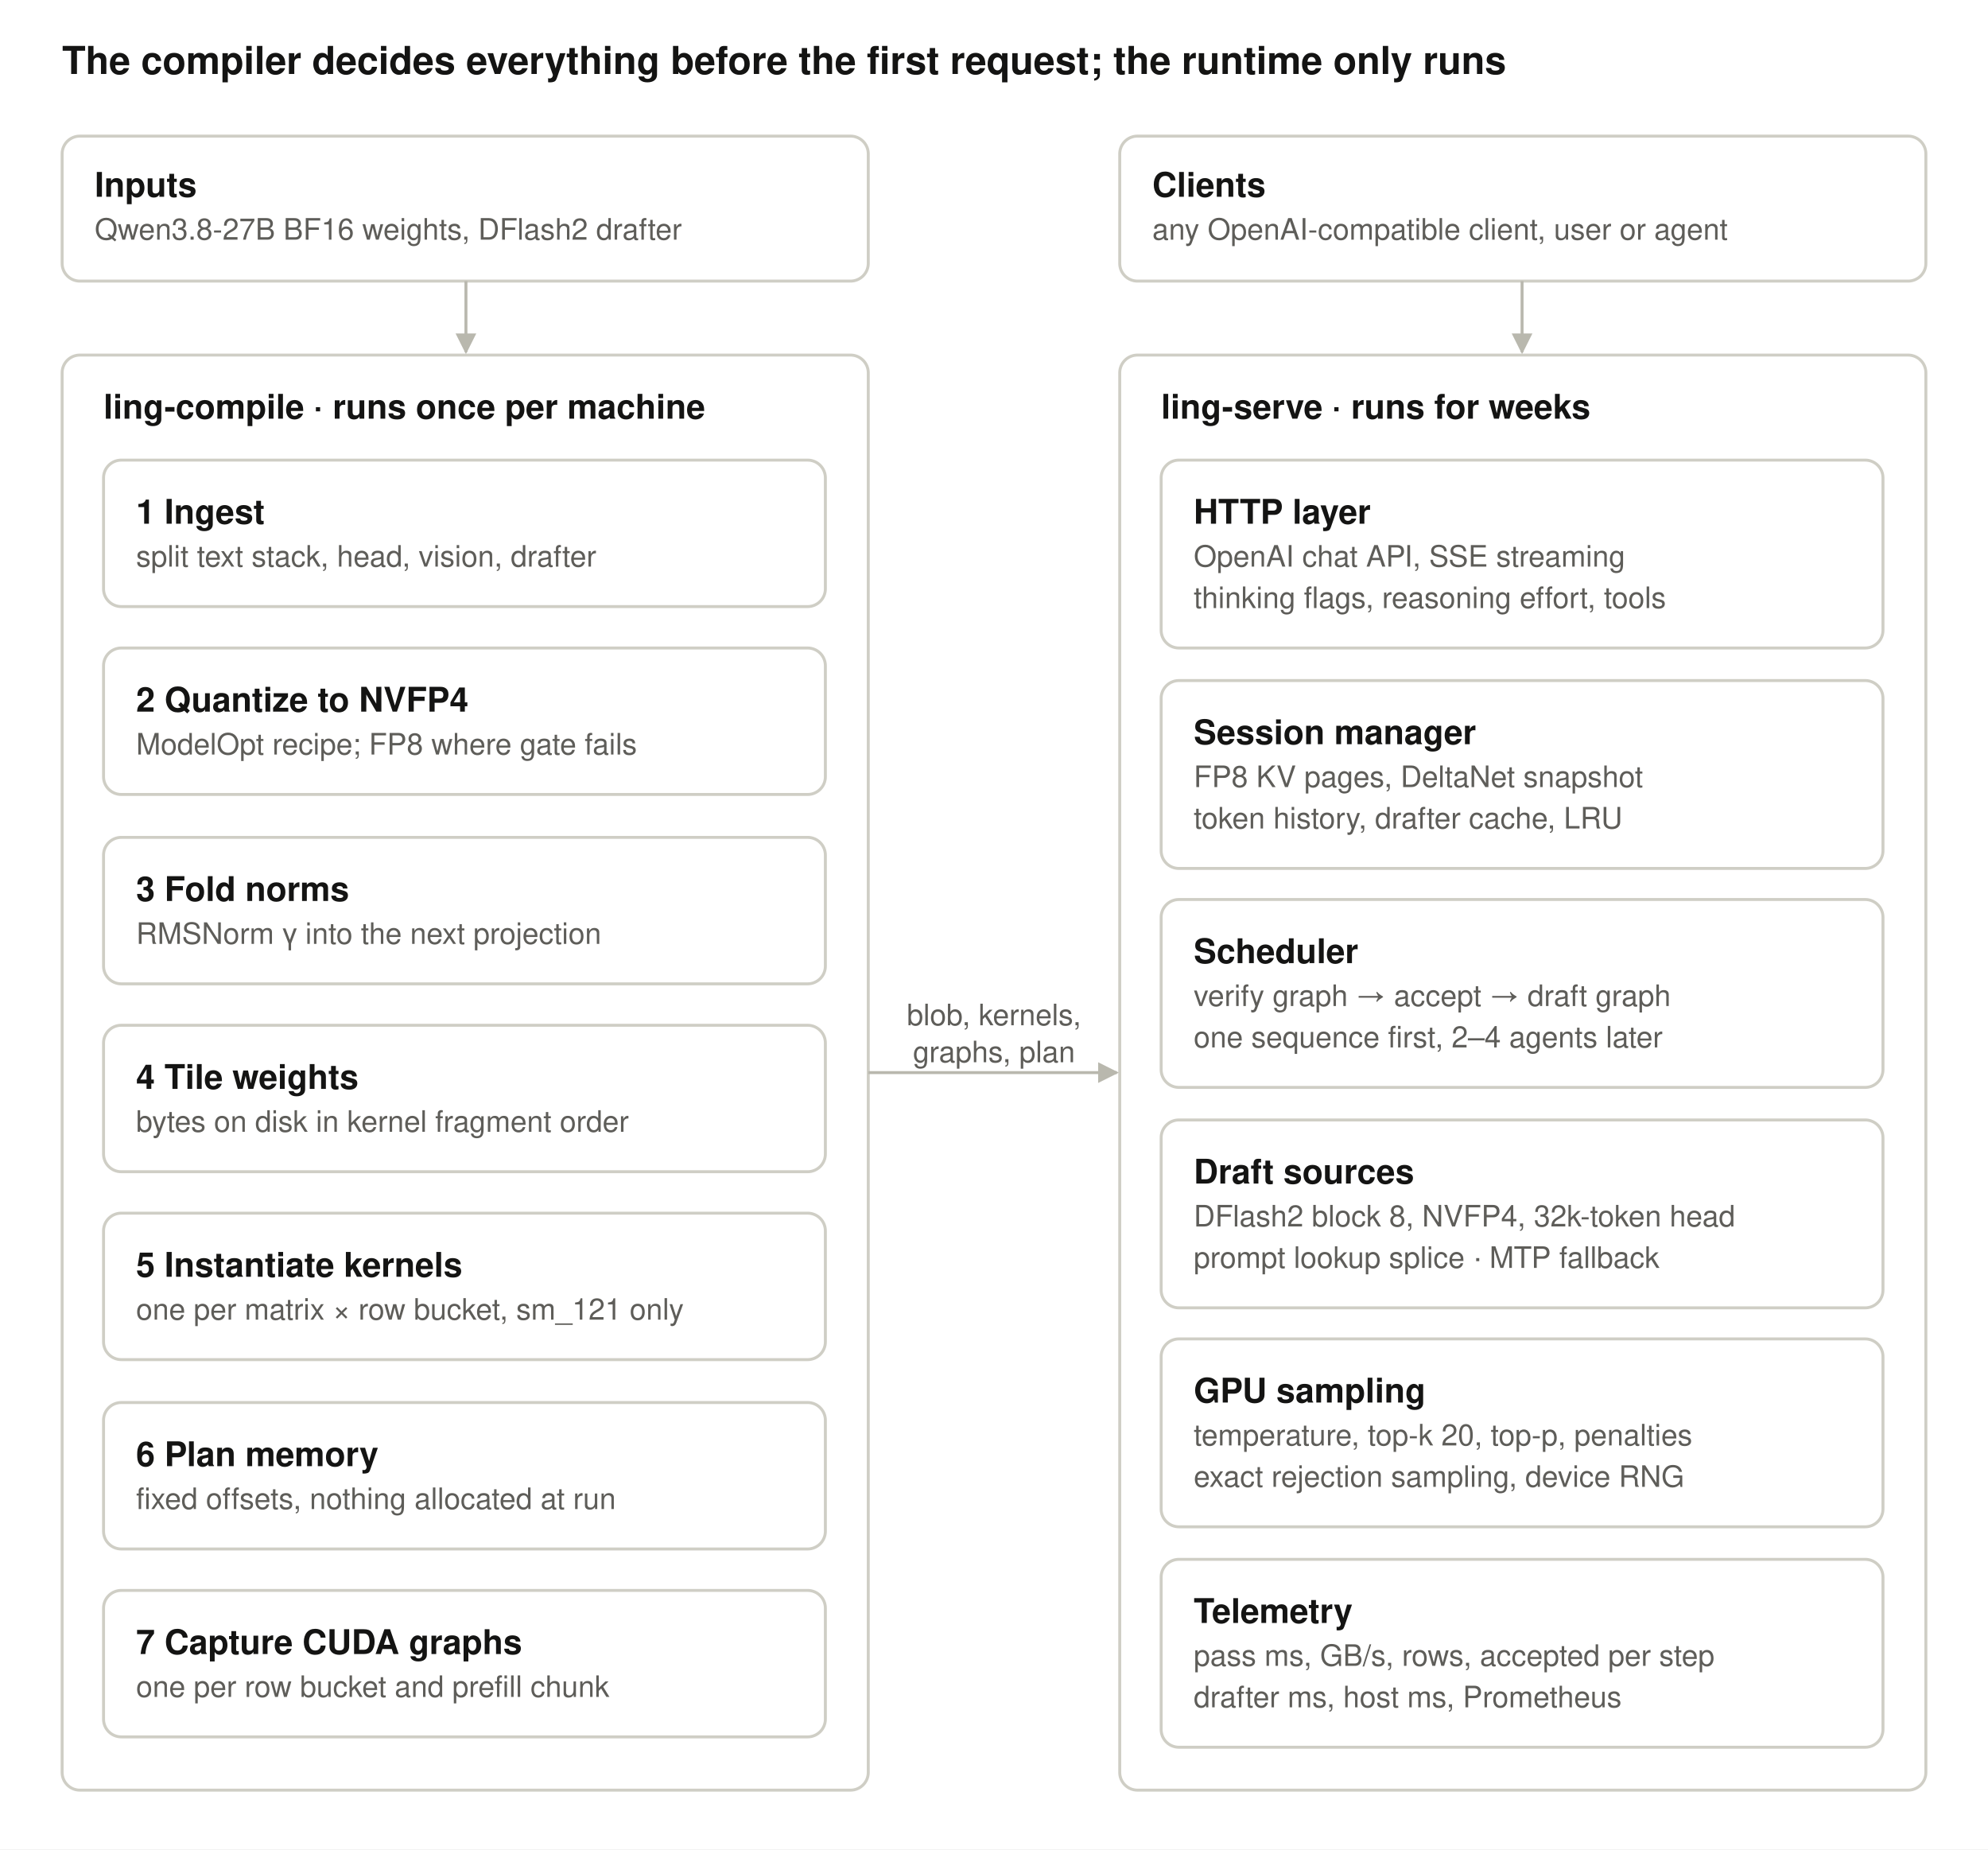
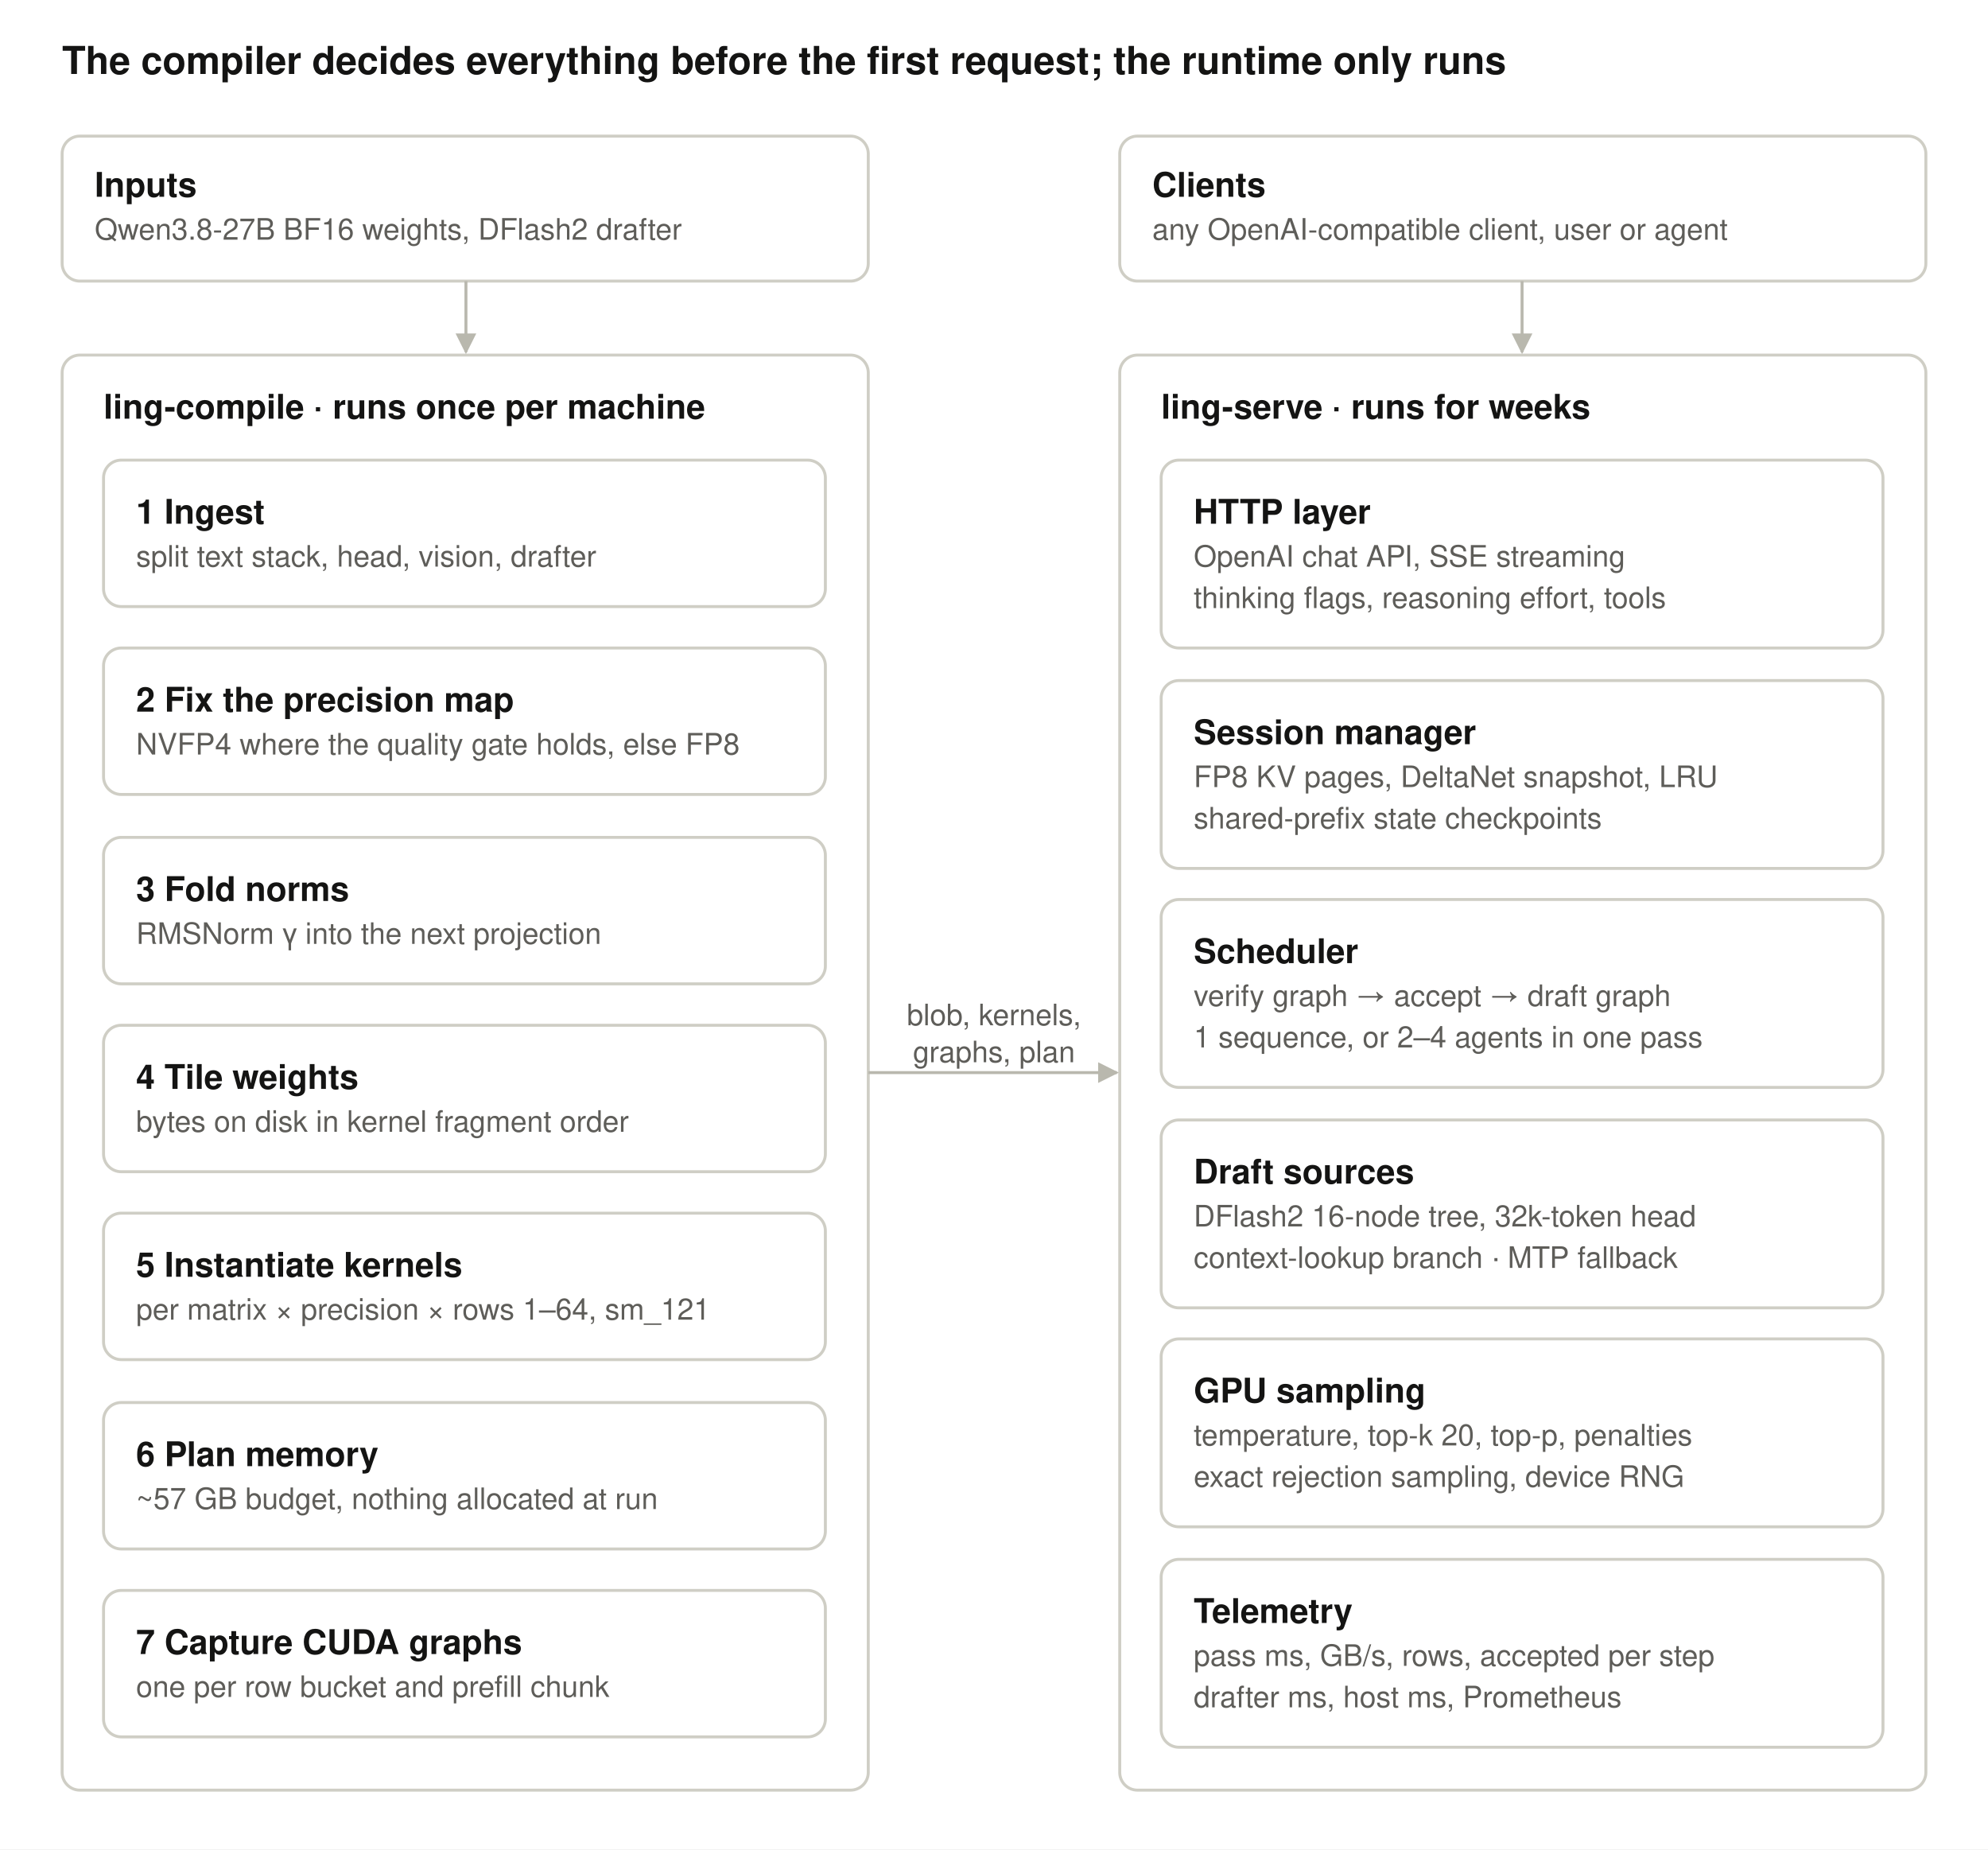
<svg xmlns="http://www.w3.org/2000/svg" width="1344" height="1250" viewBox="0 0 1344 1250" font-family="-apple-system, BlinkMacSystemFont, 'Segoe UI', Helvetica, Arial, sans-serif">
  <defs>
    <marker id="arrow" viewBox="0 0 10 10" refX="9" refY="5" markerWidth="7" markerHeight="7" orient="auto-start-reverse">
      <path d="M0,0 L10,5 L0,10 z" fill="#b9b8ae" />
    </marker>
  </defs>
  <style>
    .box { fill: #ffffff; stroke: #cfcec5; stroke-width: 2; }
    .h { font-size: 23px; font-weight: 600; fill: #141413; }
    .t { font-size: 20px; fill: #5e5d59; }
    .line { stroke: #b9b8ae; stroke-width: 2; fill: none; }
  </style>
  <rect x="0" y="0" width="1344" height="1250" fill="#ffffff" />
  <text x="42" y="50" font-size="26" font-weight="600" fill="#141413">The compiler decides everything before the first request; the runtime only runs</text>
  <rect class="box" x="42" y="92" width="545" height="98" rx="12" />
  <text class="h" x="64" y="133">Inputs</text>
  <text class="t" x="64" y="162">Qwen3.8-27B BF16 weights, DFlash2 drafter</text>
  <rect class="box" x="757" y="92" width="545" height="98" rx="12" />
  <text class="h" x="779" y="133">Clients</text>
  <text class="t" x="779" y="162">any OpenAI-compatible client, user or agent</text>
  <path class="line" d="M315,190 V238" marker-end="url(#arrow)" />
  <path class="line" d="M1029,190 V238" marker-end="url(#arrow)" />
  <rect class="box" x="42" y="240" width="545" height="970" rx="12" />
  <rect class="box" x="757" y="240" width="545" height="970" rx="12" />
  <text class="h" x="70" y="283">ling-compile · runs once per machine</text>
  <text class="h" x="785" y="283">ling-serve · runs for weeks</text>
  <rect class="box" x="70" y="311" width="488" height="99" rx="12" />
  <text class="h" x="92" y="354">1 Ingest</text>
  <text class="t" x="92" y="383">split text stack, head, vision, drafter</text>
  <rect class="box" x="70" y="438" width="488" height="99" rx="12" />
-   <text class="h" x="92" y="481">2 Quantize to NVFP4</text>
-   <text class="t" x="92" y="510">ModelOpt recipe; FP8 where gate fails</text>
+   <text class="h" x="92" y="481">2 Fix the precision map</text>
+   <text class="t" x="92" y="510">NVFP4 where the quality gate holds, else FP8</text>
  <rect class="box" x="70" y="566" width="488" height="99" rx="12" />
  <text class="h" x="92" y="609">3 Fold norms</text>
  <text class="t" x="92" y="638">RMSNorm γ into the next projection</text>
  <rect class="box" x="70" y="693" width="488" height="99" rx="12" />
  <text class="h" x="92" y="736">4 Tile weights</text>
  <text class="t" x="92" y="765">bytes on disk in kernel fragment order</text>
  <rect class="box" x="70" y="820" width="488" height="99" rx="12" />
  <text class="h" x="92" y="863">5 Instantiate kernels</text>
-   <text class="t" x="92" y="892">one per matrix × row bucket, sm_121 only</text>
+   <text class="t" x="92" y="892">per matrix × precision × rows 1–64, sm_121</text>
  <rect class="box" x="70" y="948" width="488" height="99" rx="12" />
  <text class="h" x="92" y="991">6 Plan memory</text>
-   <text class="t" x="92" y="1020">fixed offsets, nothing allocated at run</text>
+   <text class="t" x="92" y="1020">~57 GB budget, nothing allocated at run</text>
  <rect class="box" x="70" y="1075" width="488" height="99" rx="12" />
  <text class="h" x="92" y="1118">7 Capture CUDA graphs</text>
  <text class="t" x="92" y="1147">one per row bucket and prefill chunk</text>
  <rect class="box" x="785" y="311" width="488" height="127" rx="12" />
  <text class="h" x="807" y="354">HTTP layer</text>
  <text class="t" x="807" y="383">OpenAI chat API, SSE streaming</text>
  <text class="t" x="807" y="411">thinking flags, reasoning effort, tools</text>
  <rect class="box" x="785" y="460" width="488" height="127" rx="12" />
  <text class="h" x="807" y="503">Session manager</text>
-   <text class="t" x="807" y="532">FP8 KV pages, DeltaNet snapshot</text>
-   <text class="t" x="807" y="560">token history, drafter cache, LRU</text>
+   <text class="t" x="807" y="532">FP8 KV pages, DeltaNet snapshot, LRU</text>
+   <text class="t" x="807" y="560">shared-prefix state checkpoints</text>
  <rect class="box" x="785" y="608" width="488" height="127" rx="12" />
  <text class="h" x="807" y="651">Scheduler</text>
  <text class="t" x="807" y="680">verify graph → accept → draft graph</text>
-   <text class="t" x="807" y="708">one sequence first, 2–4 agents later</text>
+   <text class="t" x="807" y="708">1 sequence, or 2–4 agents in one pass</text>
  <rect class="box" x="785" y="757" width="488" height="127" rx="12" />
  <text class="h" x="807" y="800">Draft sources</text>
-   <text class="t" x="807" y="829">DFlash2 block 8, NVFP4, 32k-token head</text>
-   <text class="t" x="807" y="857">prompt lookup splice · MTP fallback</text>
+   <text class="t" x="807" y="829">DFlash2 16-node tree, 32k-token head</text>
+   <text class="t" x="807" y="857">context-lookup branch · MTP fallback</text>
  <rect class="box" x="785" y="905" width="488" height="127" rx="12" />
  <text class="h" x="807" y="948">GPU sampling</text>
  <text class="t" x="807" y="977">temperature, top-k 20, top-p, penalties</text>
  <text class="t" x="807" y="1005">exact rejection sampling, device RNG</text>
  <rect class="box" x="785" y="1054" width="488" height="127" rx="12" />
  <text class="h" x="807" y="1097">Telemetry</text>
  <text class="t" x="807" y="1126">pass ms, GB/s, rows, accepted per step</text>
  <text class="t" x="807" y="1154">drafter ms, host ms, Prometheus</text>
  <path class="line" d="M587,725 H755" marker-end="url(#arrow)" />
  <text class="t" x="672" y="693" text-anchor="middle">blob, kernels,</text>
  <text class="t" x="672" y="718" text-anchor="middle">graphs, plan</text>
</svg>
